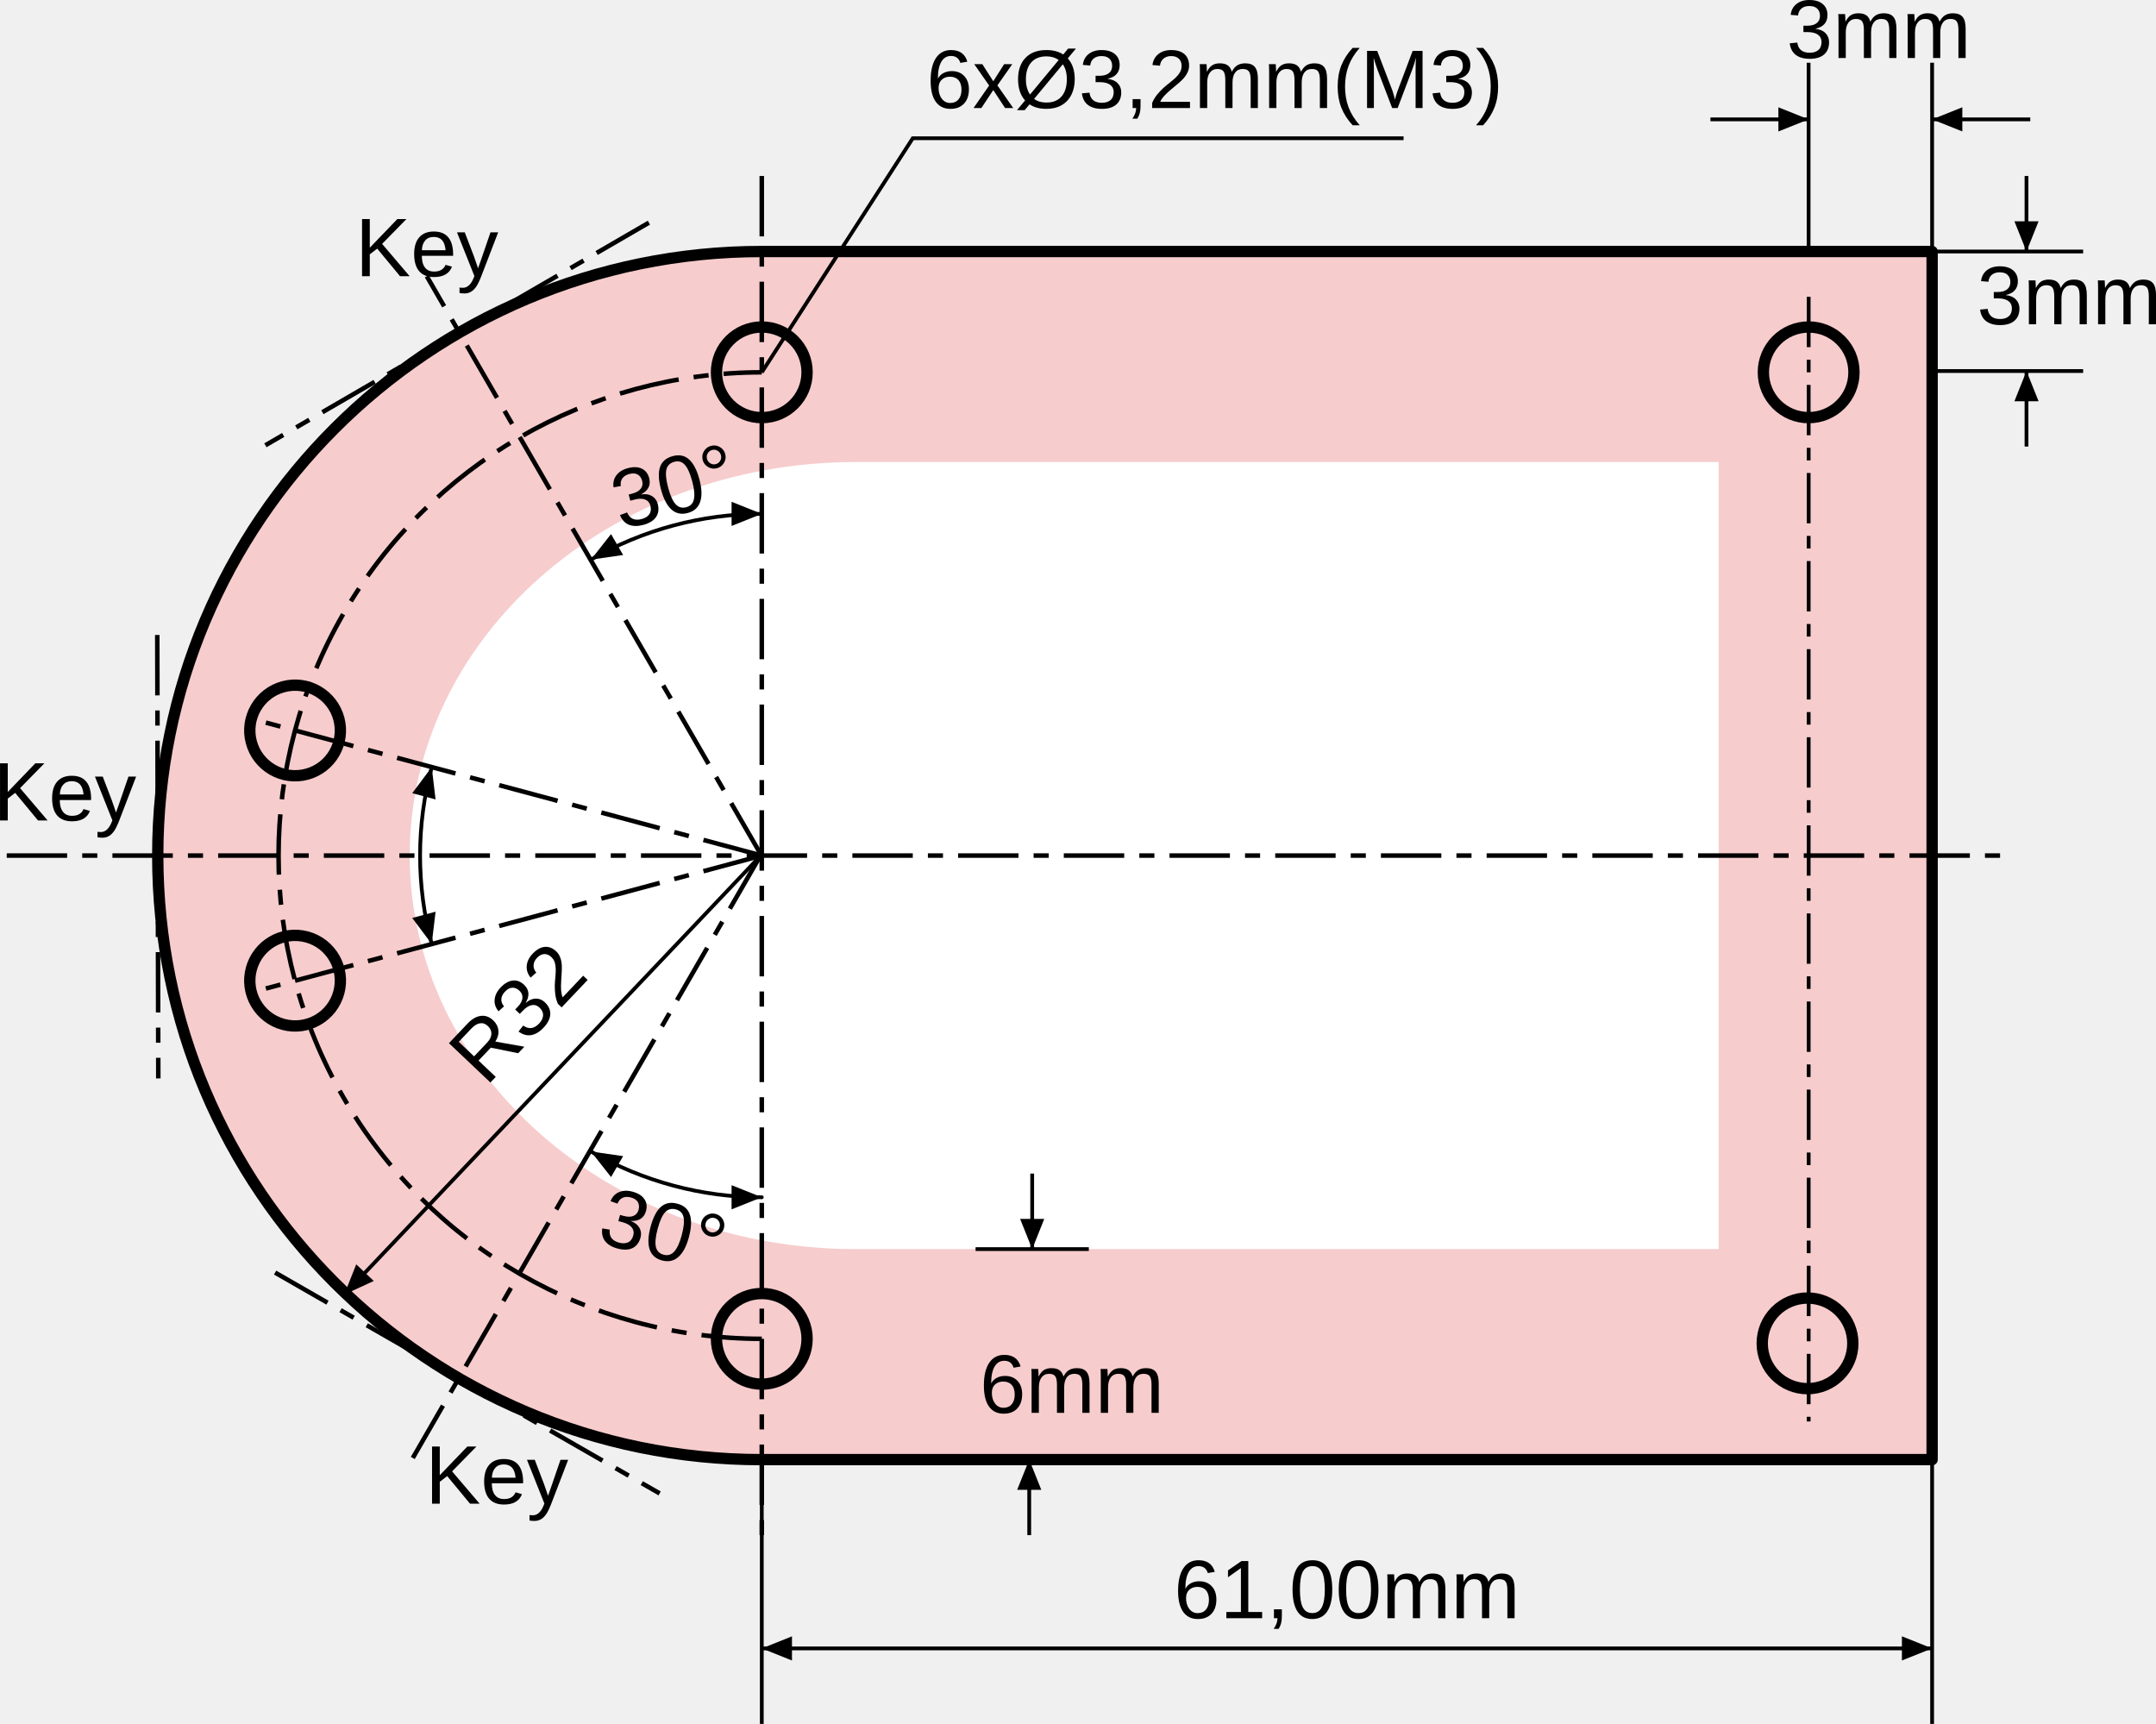
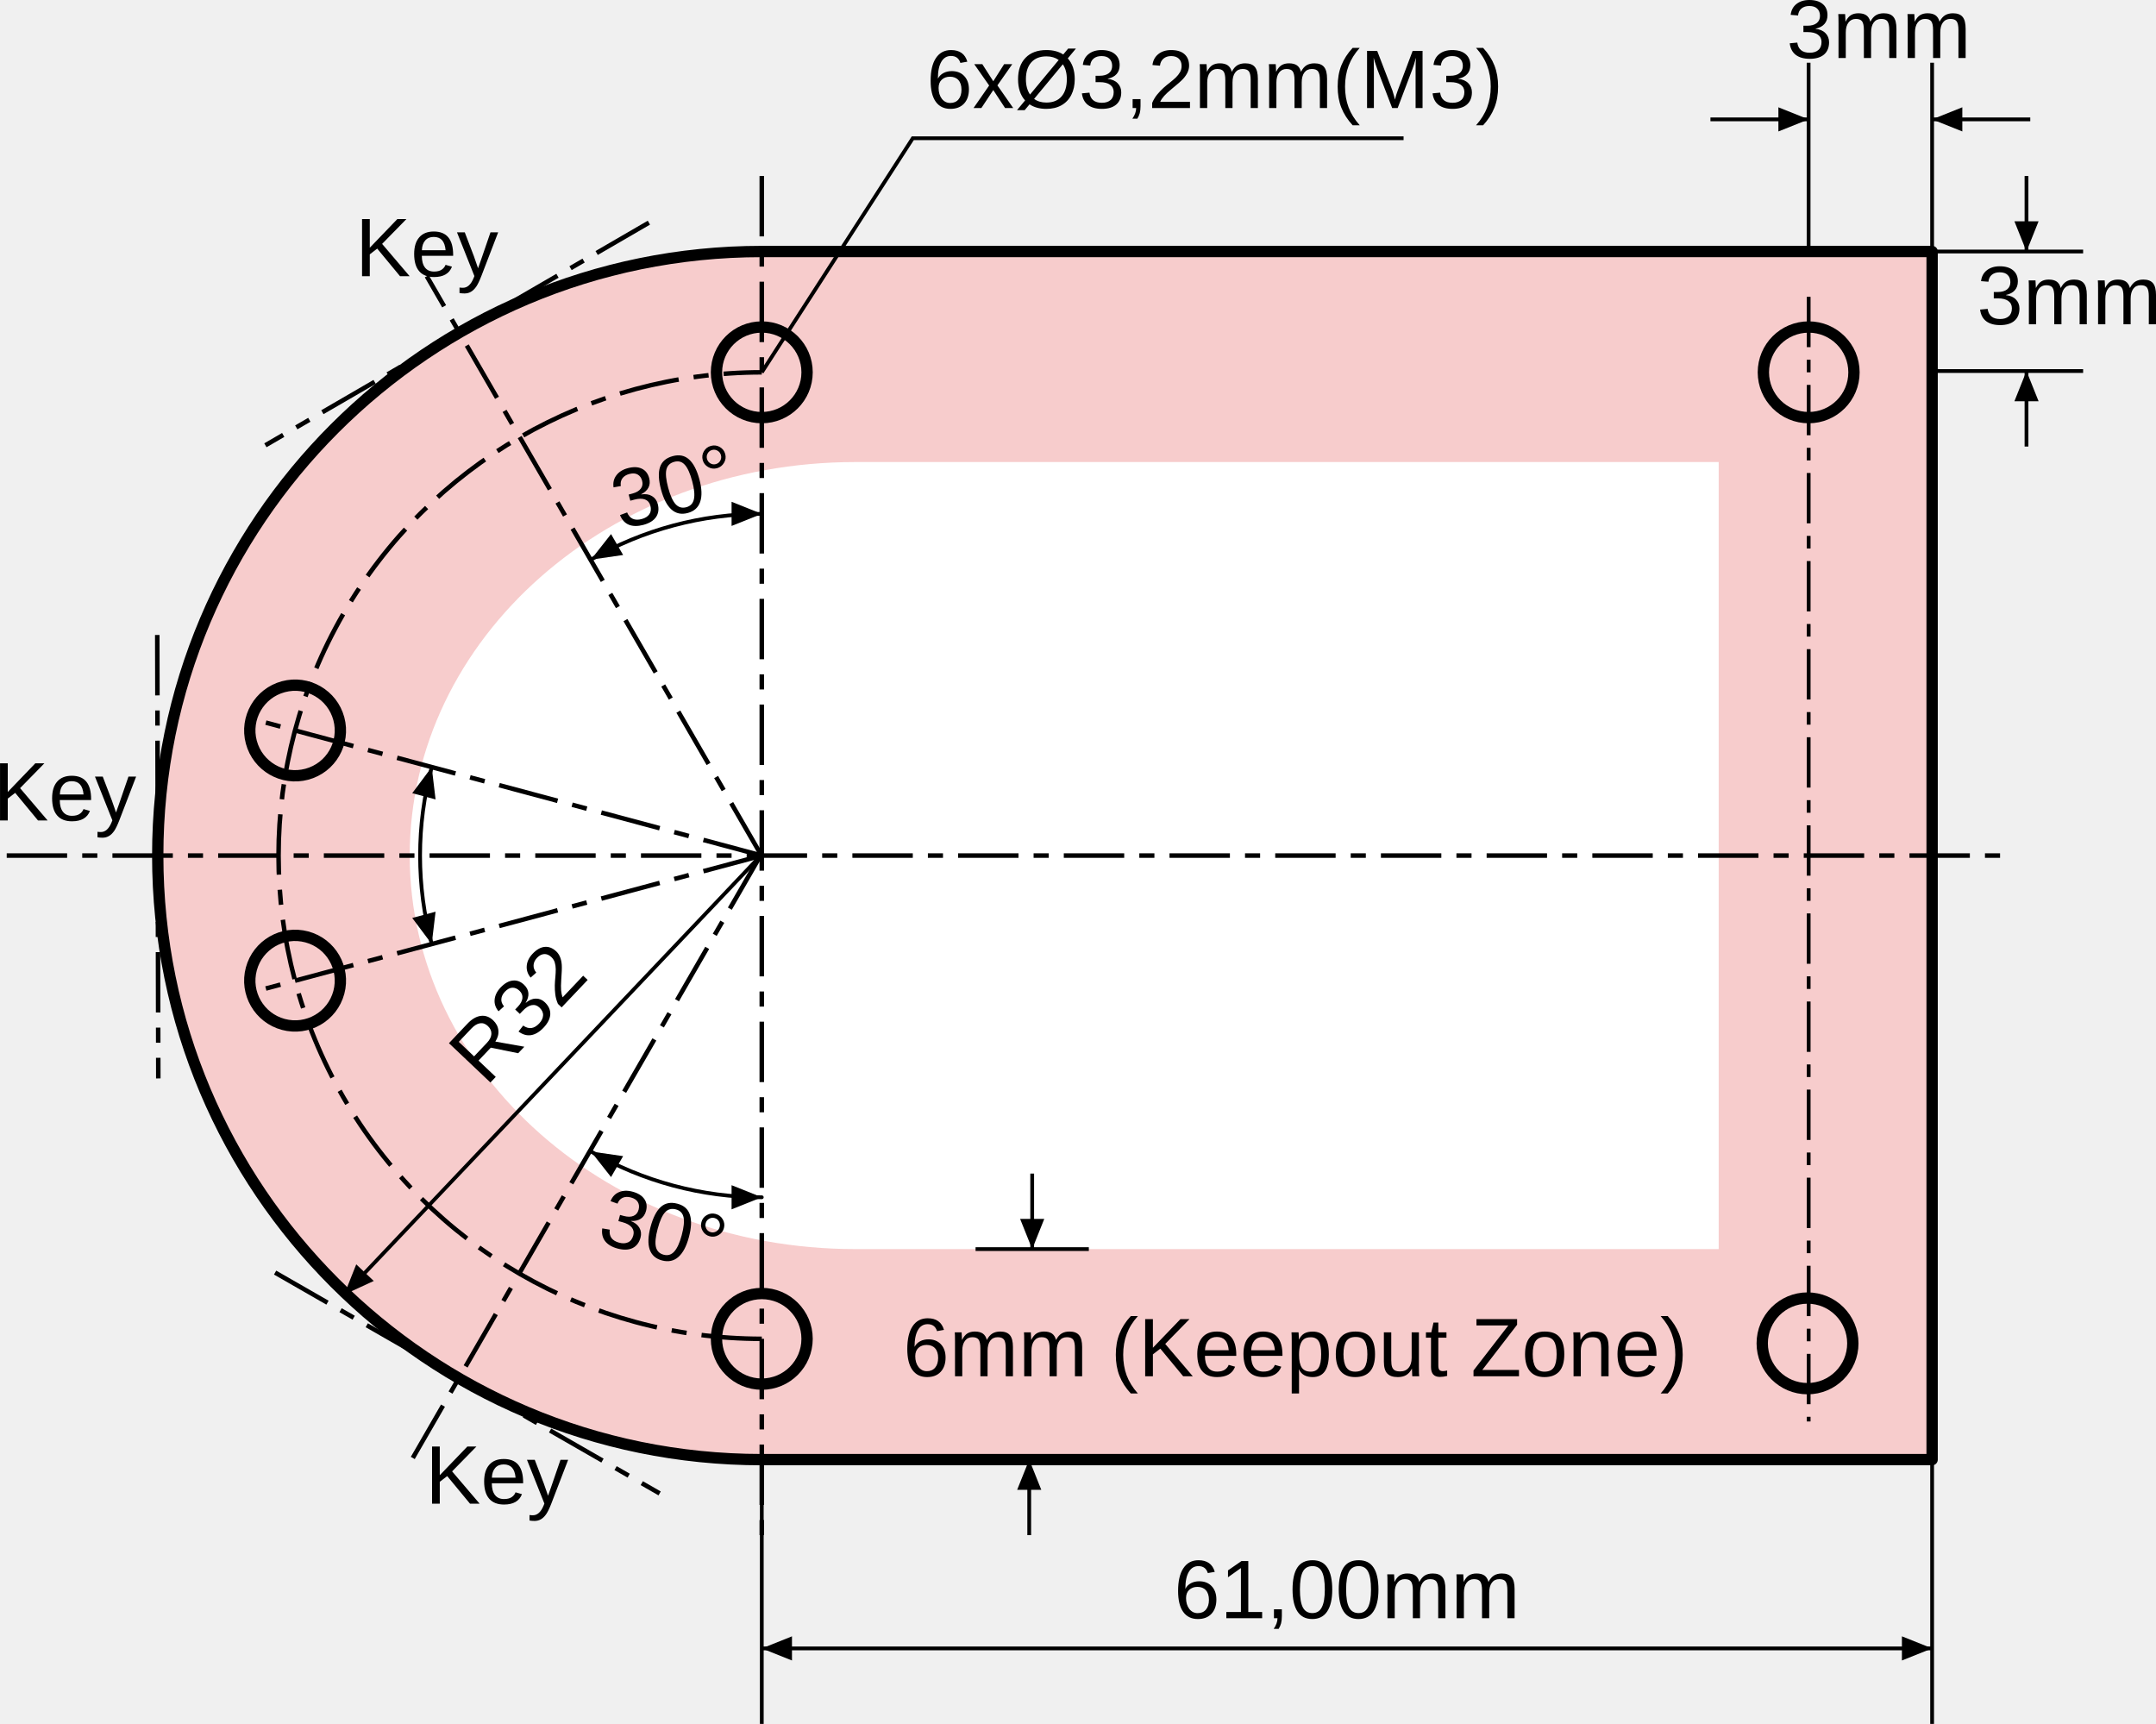
<svg xmlns="http://www.w3.org/2000/svg" viewBox="0 0 571.084 456.616" width="571.084" height="456.616" version="1.1" id="svg27">
  <style id="style1">
    .outline { stroke: #000; stroke-width: 3; fill: none; stroke-linejoin: round; stroke-linecap: round; }
    .centerline { stroke: #000; stroke-width: 1.2; stroke-dasharray: 16 4 4 4; fill: none; }
    .dim-line { stroke: #000; stroke-width: 1; fill: none; }
    .text { font-family: 'Arial', 'Helvetica', sans-serif; font-size: 22px; fill: #000; text-anchor: middle; }
    .arrow { fill: #000; }
  </style>
  <defs id="defs1">
    <marker id="arrow" viewBox="0 0 10 10" refX="10" refY="5" markerWidth="8" markerHeight="8" orient="auto-start-reverse" preserveAspectRatio="xMidYMid" markerUnits="userSpaceOnUse">
      <path d="M 0,1 10,5 0,9 Z" class="arrow" id="path1" />
    </marker>
  </defs>
  <line x1="201.781" y1="98.616" x2="502.66" y2="98.616" class="centerline" id="line2-9-7" style="fill:none;stroke:#000000;stroke-width:1;stroke-dasharray:13.333, 3.333, 3.333, 3.333;stroke-dashoffset:0" />
  <line x1="201.781" y1="354.616" x2="502.66" y2="354.616" class="centerline" id="line2-9" style="fill:none;stroke:#000000;stroke-width:1;stroke-dasharray:13.333, 3.333, 3.333, 3.333;stroke-dashoffset:0" />
  <text x="-219.358" y="107.238" class="text" id="text16-5" style="font-size:22px;font-family:Arial, Helvetica, sans-serif;text-anchor:middle;fill:#000000" transform="rotate(-90)">30°</text>
  <path d="m 201.781,66.616 h 310 V 386.616 h -310 a 160,160 0 0 1 0,-320 z" class="outline" id="path2" style="fill:#f7cccc;fill-opacity:1" />
  <path d="m 226.562,122.383 h 228.688 v 208.466 H 226.562 a 118.033,104.233 0 0 1 0,-208.466 z" class="outline" id="path3" style="fill:#ffffff;fill-opacity:1;stroke:none" />
  <path class="centerline" id="circle2" d="m 201.781,354.616 a 128,128 0 0 1 -110.851,-64 128,128 0 0 1 0,-128 128,128 0 0 1 110.851,-64" />
  <line x1="1.781" y1="226.616" x2="531.781" y2="226.616" class="centerline" id="line2" />
  <line x1="201.781" y1="46.616" x2="201.781" y2="406.616" class="centerline" id="line3" />
  <line x1="171.88" y1="58.98" x2="70.297" y2="117.944" class="centerline" id="line3-1" style="fill:none;stroke:#000000;stroke-width:1.2;stroke-dasharray:16, 4, 4, 4" />
  <line x1="41.657" y1="168.186" x2="41.93" y2="285.641" class="centerline" id="line3-1-7" style="fill:none;stroke:#000000;stroke-width:1.2;stroke-dasharray:16, 4, 4, 4" />
  <line x1="72.87" y1="337.073" x2="174.725" y2="395.564" class="centerline" id="line3-1-9" style="fill:none;stroke:#000000;stroke-width:1.2;stroke-dasharray:16, 4, 4, 4" />
  <line x1="479.083" y1="78.616" x2="479.083" y2="376.506" class="centerline" id="line5" style="stroke-width:1;stroke-dasharray:13.333, 3.333, 3.333, 3.333;stroke-dashoffset:0" />
  <line x1="201.781" y1="226.616" x2="67.934" y2="190.736" class="centerline" id="line9" />
  <line x1="201.781" y1="226.616" x2="67.934" y2="262.497" class="centerline" id="line10" />
  <circle cx="201.781" cy="98.616" r="12" class="outline" id="circle11" />
  <circle cx="25.423" cy="207.119" class="outline" id="circle12" transform="rotate(-15)" r="12" />
  <circle cx="142.728" cy="230.67" r="12" class="outline" id="circle13" transform="rotate(15)" />
  <circle cx="201.781" cy="354.616" r="12" class="outline" id="circle14" />
  <circle cx="479.083" cy="98.616" class="outline" id="circle15" r="12" />
  <circle cx="478.781" cy="355.816" r="12" class="outline" id="circle16" />
  <polyline points="300,152 340,90 470,90" class="dim-line" id="polyline16" transform="translate(-98.21909,-53.38363)" />
  <text x="321.781" y="28.616" class="text" id="text16">6xØ3,2mm(M3)</text>
  <g id="g27" transform="rotate(-1.527467,-2444.338,7715.43)">
    <line x1="400" y1="300" x2="286.8" y2="413.1" class="dim-line" marker-end="url(#arrow)" id="line16" />
    <text x="-3.536" y="484.368" class="text" transform="rotate(-45)" id="text17">R32</text>
  </g>
  <line x1="479.064" y1="66.616" x2="479.064" y2="16.616" class="dim-line" id="line17" />
  <line x1="511.781" y1="66.616" x2="511.781" y2="16.616" class="dim-line" id="line18" />
  <line x1="453.064" y1="31.616" x2="479.064" y2="31.616" class="dim-line" marker-end="url(#arrow)" id="line19" />
  <line x1="537.781" y1="31.616" x2="511.781" y2="31.616" class="dim-line" marker-end="url(#arrow)" id="line20" />
  <line x1="511.781" y1="98.276" x2="551.781" y2="98.276" class="dim-line" id="line21" />
  <line x1="511.781" y1="66.616" x2="551.781" y2="66.616" class="dim-line" id="line22" />
  <line x1="536.781" y1="46.616" x2="536.781" y2="66.616" class="dim-line" marker-end="url(#arrow)" id="line23" />
  <line x1="536.781" y1="118.276" x2="536.781" y2="98.276" class="dim-line" marker-end="url(#arrow)" id="line24" />
  <text x="548.091" y="85.887" class="text" text-anchor="middle" id="text24">3mm</text>
  <text x="497.667" y="15.361" class="text" text-anchor="middle" id="text24-7" style="font-size:22px;font-family:Arial, Helvetica, sans-serif;text-anchor:middle;fill:#000000">3mm</text>
  <line x1="201.781" y1="386.616" x2="201.781" y2="456.616" class="dim-line" id="line25" />
  <line x1="511.781" y1="386.616" x2="511.781" y2="456.616" class="dim-line" id="line26" />
  <line x1="201.781" y1="436.616" x2="511.781" y2="436.616" class="dim-line" marker-start="url(#arrow)" marker-end="url(#arrow)" id="line27" />
  <text x="356.781" y="428.616" class="text" id="text27">61,00mm</text>
  <text x="131.583" y="398.287" class="text" id="text27-2" style="font-size:22px;font-family:Arial, Helvetica, sans-serif;text-anchor:middle;fill:#000000">Key</text>
  <text x="17.15" y="217.323" class="text" id="text27-2-5" style="font-size:22px;font-family:Arial, Helvetica, sans-serif;text-anchor:middle;fill:#000000">Key</text>
  <text x="113.043" y="73.165" class="text" id="text27-2-5-2" style="font-size:22px;font-family:Arial, Helvetica, sans-serif;text-anchor:middle;fill:#000000">Key</text>
  <path style="fill:none;stroke:#000000;stroke-width:1;stroke-linecap:round;stroke-dasharray:none;stroke-opacity:1;marker-start:url(#arrow);marker-end:url(#arrow)" id="path27" d="m 114.355,250.042 a 90.51,90.51 0 0 1 0,-46.851" />
  <line x1="201.691" y1="226.588" x2="113.043" y2="73.165" class="centerline" id="line10-3" style="fill:none;stroke:#000000;stroke-width:1.2;stroke-dasharray:16, 4, 4, 4" />
  <path style="fill:none;stroke:#000000;stroke-width:1;stroke-linecap:round;stroke-dasharray:none;stroke-opacity:1;marker-start:url(#arrow);marker-end:url(#arrow)" id="path28" d="M 156.526,148.233 A 90.51,90.51 0 0 1 201.781,136.107" />
  <line x1="201.322" y1="226.816" x2="107.946" y2="388.59" class="centerline" id="line28" style="fill:none;stroke:#000000;stroke-width:1.2;stroke-dasharray:16, 4, 4, 4" />
  <g id="g28" transform="rotate(75,197.2194,226.6213)">
    <text x="-219.358" y="105.457" class="text" id="text28" style="font-size:22px;font-family:Arial, Helvetica, sans-serif;text-anchor:middle;fill:#000000" transform="rotate(-90)">30°</text>
  </g>
  <path style="fill:none;stroke:#000000;stroke-width:1;stroke-linecap:round;stroke-dasharray:none;stroke-opacity:1;marker-start:url(#arrow);marker-end:url(#arrow)" id="path29" d="m 201.781,317.126 a 90.51,90.51 0 0 1 -45.255,-12.126" />
  <g id="g29" transform="rotate(105,95.93326,302.4954)">
    <text x="-219.358" y="105.457" class="text" id="text29" style="font-size:22px;font-family:Arial, Helvetica, sans-serif;text-anchor:middle;fill:#000000" transform="rotate(-90)">30°</text>
  </g>
  <line x1="258.409" y1="330.85" x2="288.409" y2="330.85" class="dim-line" id="line1" />
  <line x1="273.409" y1="310.85" x2="273.409" y2="330.85" class="dim-line" marker-end="url(#arrow)" id="line4" />
  <line x1="272.623" y1="406.616" x2="272.623" y2="386.616" class="dim-line" marker-end="url(#arrow)" id="line6" />
-   <text x="283.933" y="374.227" class="text" text-anchor="middle" id="text6">6mm</text>
+   <text x="343.135" y="364.534" class="text" text-anchor="middle" id="text6">6mm (Keepout Zone)</text>
</svg>
